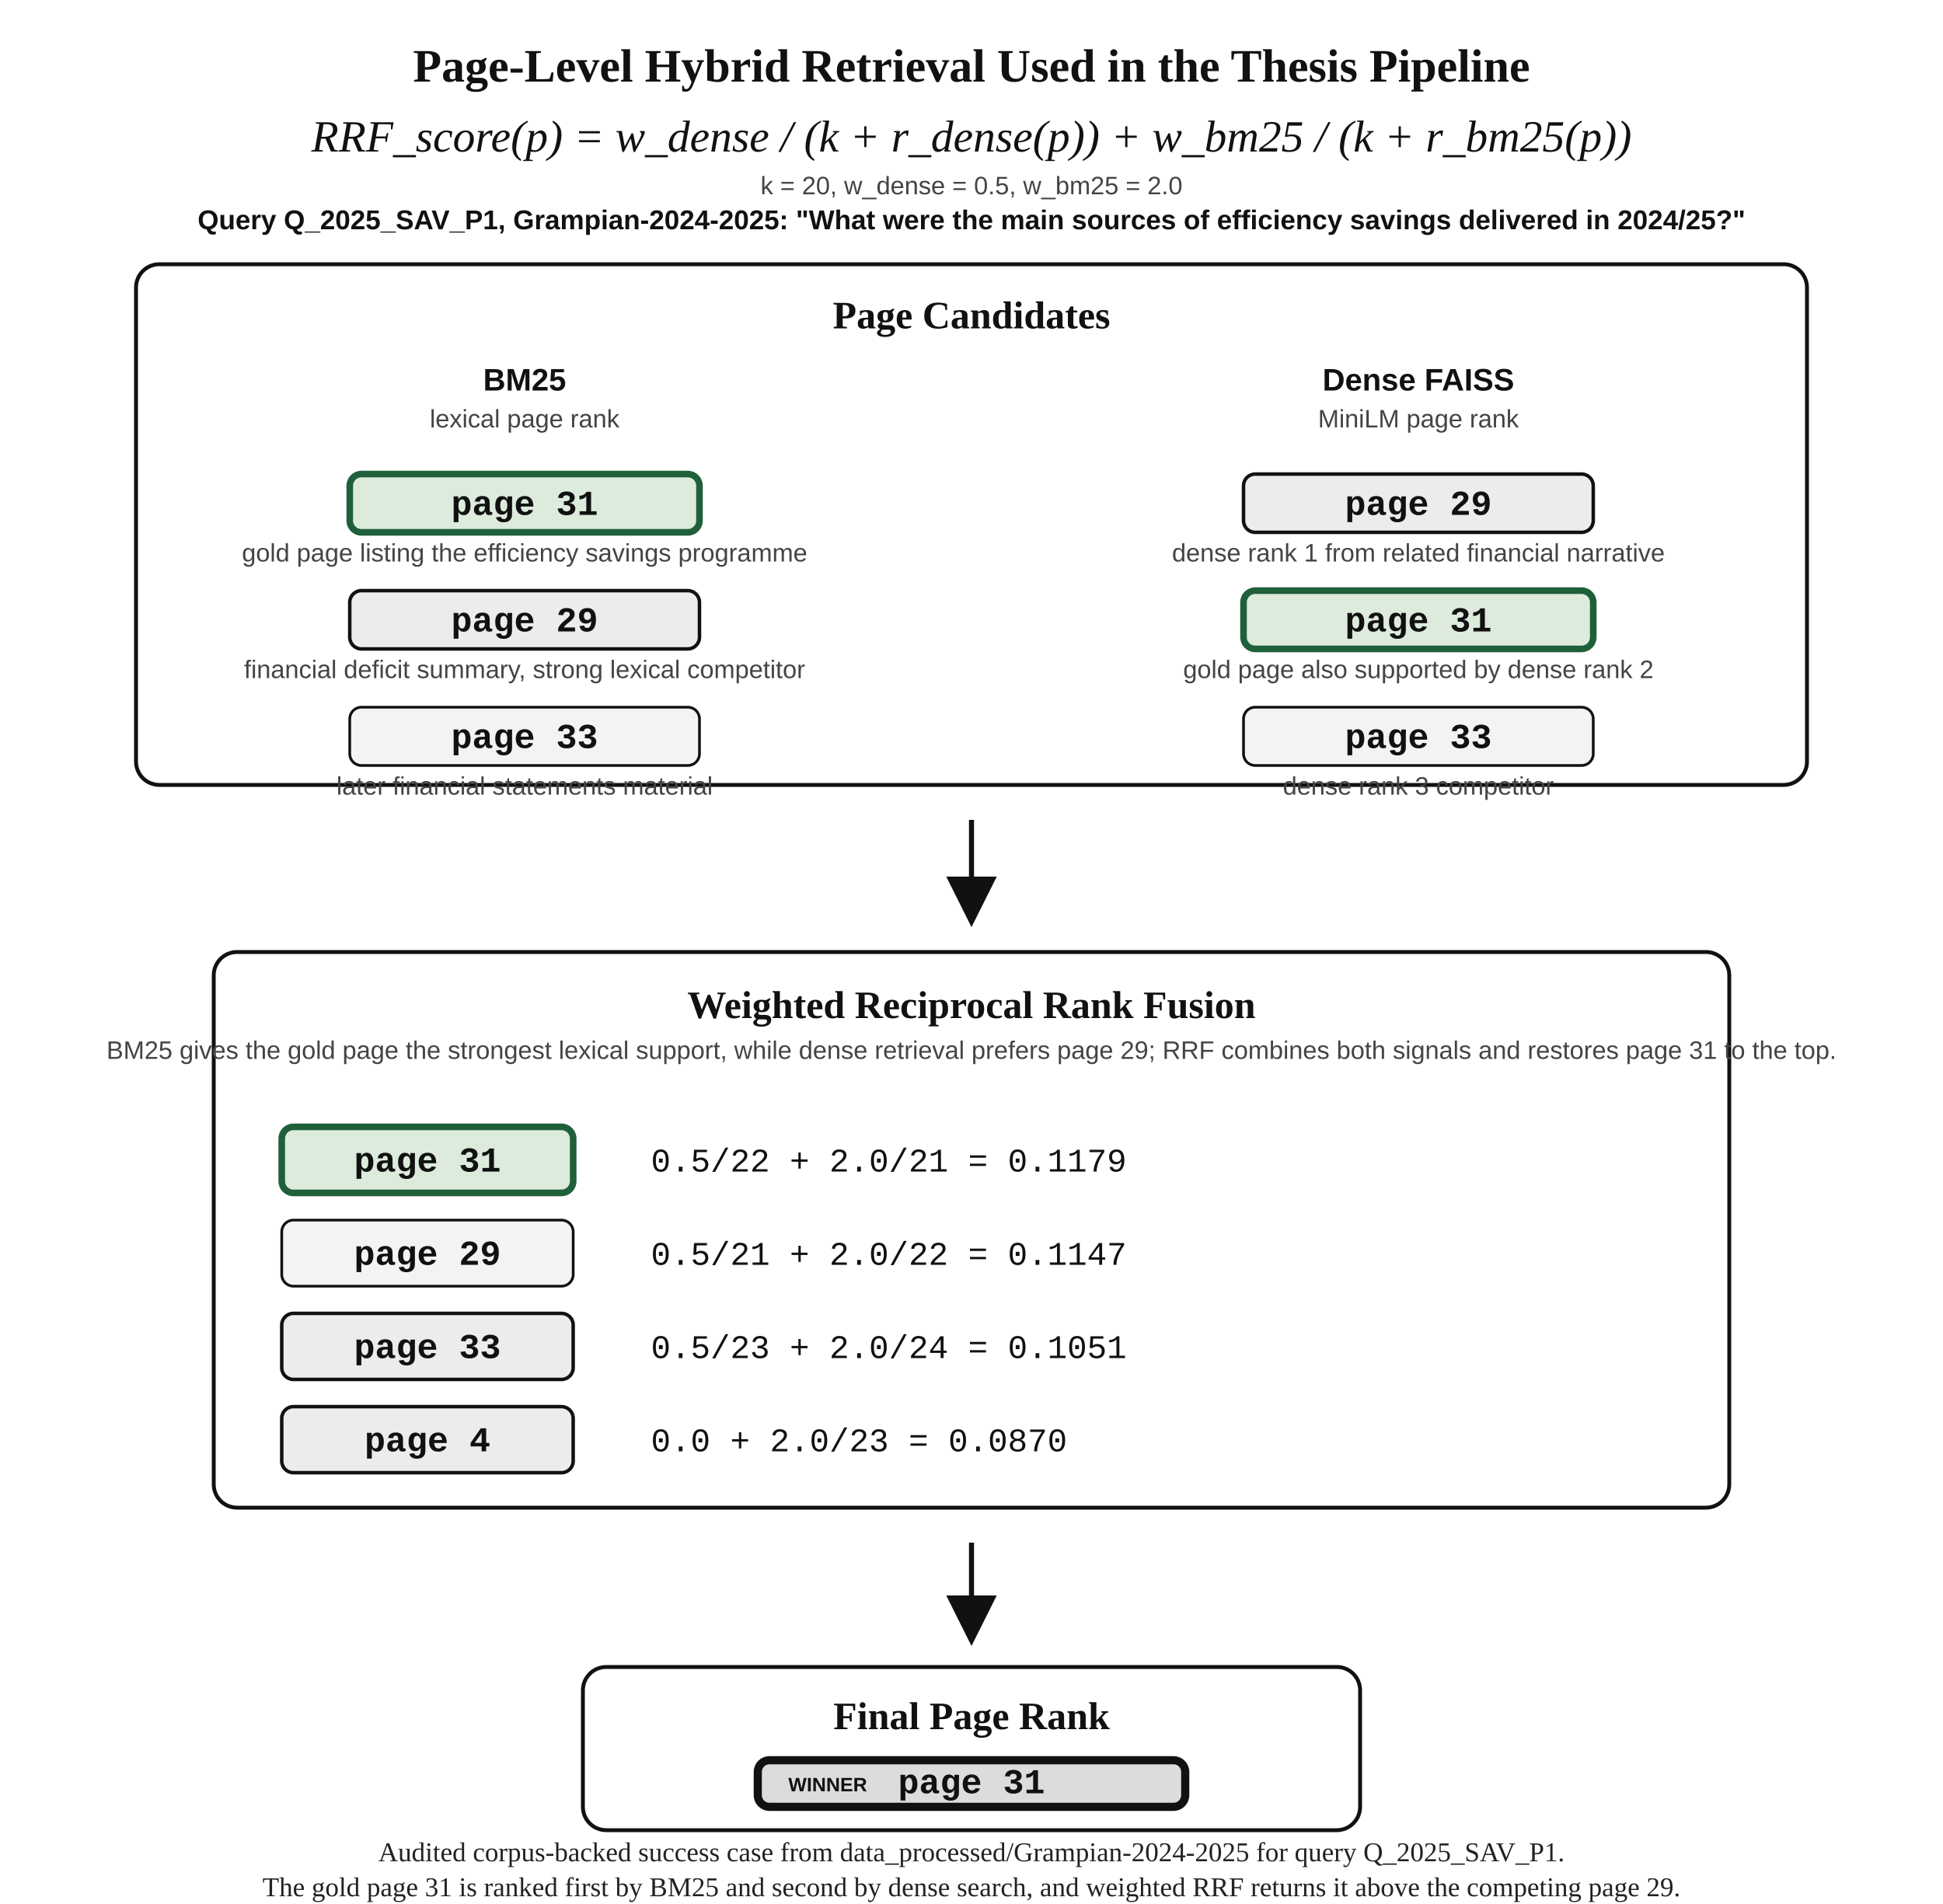
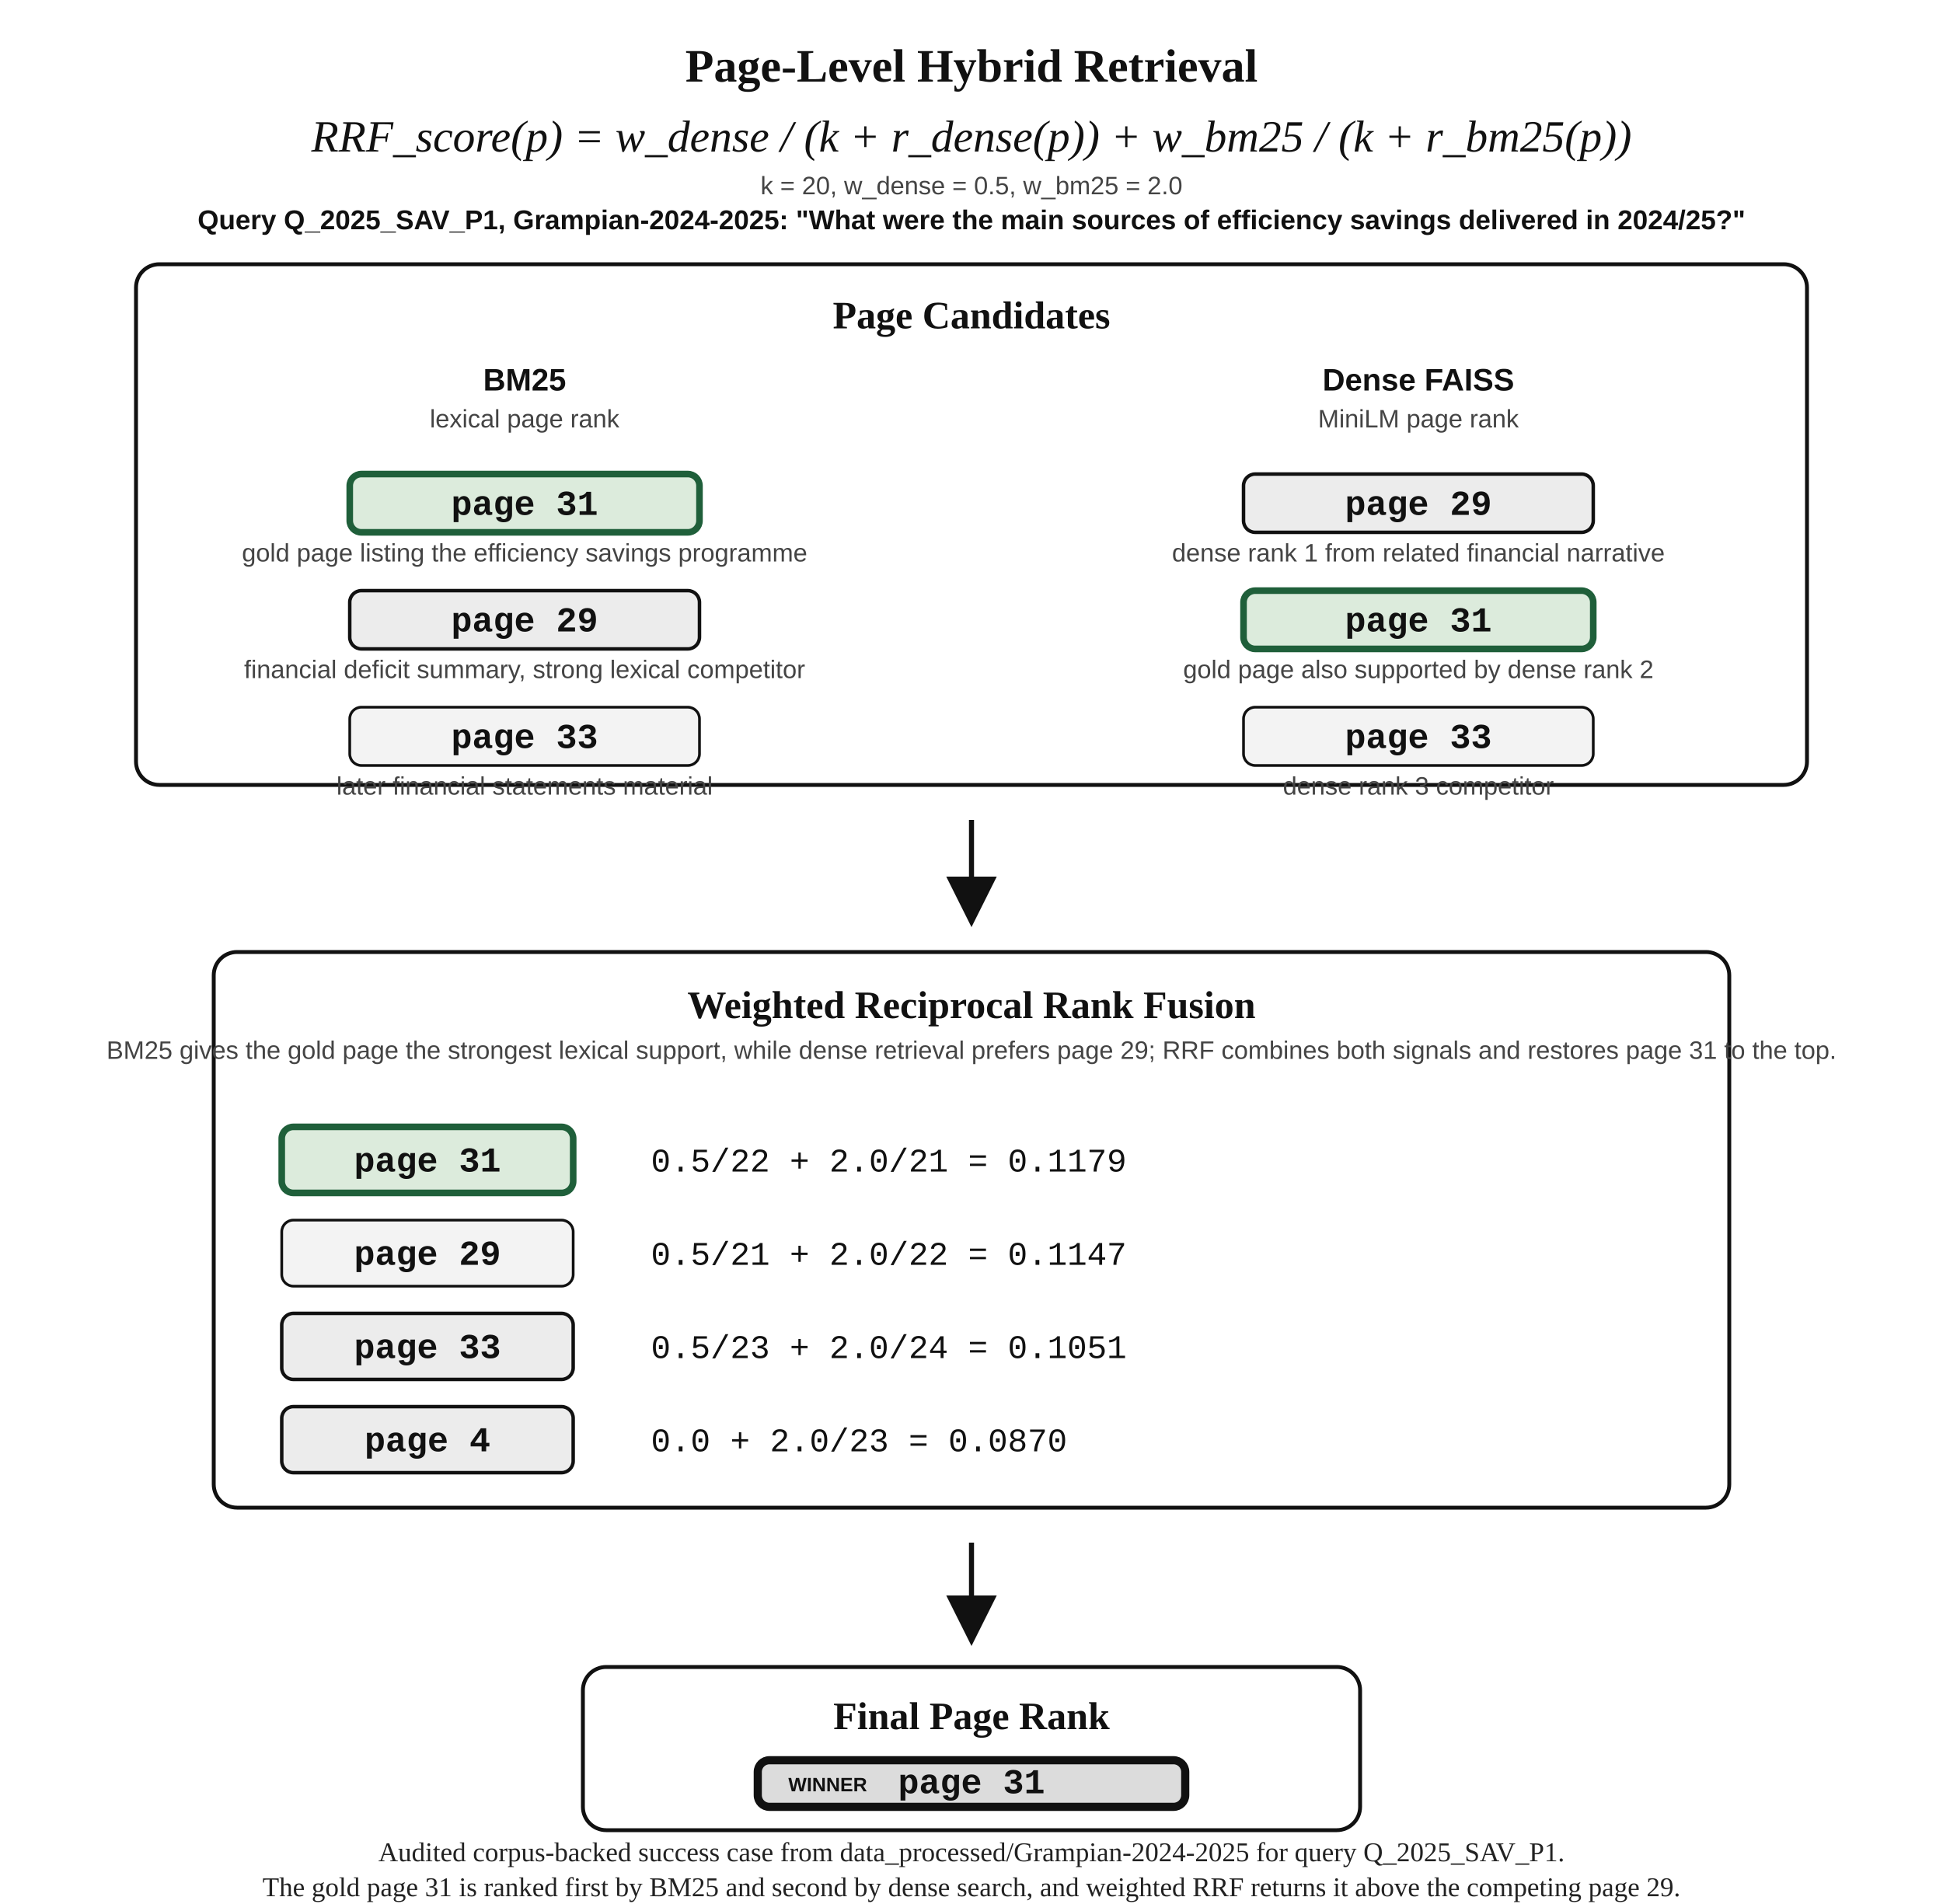
<svg xmlns="http://www.w3.org/2000/svg" width="1000" height="980" viewBox="0 0 1000 980" role="img" aria-labelledby="title desc">
  <defs>
    <marker id="arrow" markerWidth="10" markerHeight="10" refX="8" refY="5" orient="auto" markerUnits="strokeWidth">
      <path d="M0,0 L10,5 L0,10 z" fill="#111" />
    </marker>
    <style>
      .bg { fill: #fff; }
      .frame { fill: #fff; stroke: #111; stroke-width: 2; }
      .box { fill: #f3f3f3; stroke: #111; stroke-width: 1.4; rx: 6; ry: 6; }
      .highlight { fill: #ececec; stroke: #111; stroke-width: 1.8; rx: 6; ry: 6; }
      .correct { fill: #ededed; stroke: #111; stroke-width: 2.8; rx: 6; ry: 6; }
      .winner { fill: #dcdcdc; stroke: #111; stroke-width: 4.2; rx: 6; ry: 6; }
      .winner-tag { font: 700 10px Arial, Helvetica, sans-serif; fill: #111; }
      .goldpage { fill: #dcebdc; stroke: #1f5f3a; stroke-width: 3.4; rx: 6; ry: 6; }
      .title { font: 700 24px Georgia, "Times New Roman", serif; fill: #111; }
      .formula { font: italic 23px Georgia, "Times New Roman", serif; fill: #111; }
      .panelhead { font: 700 20px Georgia, "Times New Roman", serif; fill: #111; }
      .label { font: 700 16px Arial, Helvetica, sans-serif; fill: #111; }
      .small { font: 400 13px Arial, Helvetica, sans-serif; fill: #444; }
      .query { font: 700 14px Arial, Helvetica, sans-serif; fill: #111; }
      .mono { font: 700 18px "Courier New", Courier, monospace; fill: #111; }
      .score { font: 400 17px "Courier New", Courier, monospace; fill: #111; }
      .note { font: 400 15px Georgia, "Times New Roman", serif; fill: #222; }
      .caption { font: 400 14px Georgia, "Times New Roman", serif; fill: #222; }
      .arrow { stroke: #111; stroke-width: 2.6; fill: none; marker-end: url(#arrow); }
    </style>
  </defs>
  <rect class="bg" x="0" y="0" width="1000" height="980" />
-   <text class="title" x="500" y="42" text-anchor="middle">Page-Level Hybrid Retrieval Used in the Thesis Pipeline</text>
+   <text class="title" x="500" y="42" text-anchor="middle">Page-Level Hybrid Retrieval</text>
  <text class="formula" x="500" y="78" text-anchor="middle">RRF_score(p) = w_dense / (k + r_dense(p)) + w_bm25 / (k + r_bm25(p))</text>
  <text class="small" x="500" y="100" text-anchor="middle">k = 20, w_dense = 0.5, w_bm25 = 2.0</text>
  <text class="query" x="500" y="118" text-anchor="middle">Query Q_2025_SAV_P1, Grampian-2024-2025: "What were the main sources of efficiency savings delivered in 2024/25?"</text>
  <rect class="frame" x="70" y="136" width="860" height="268" rx="12" ry="12" />
  <text class="panelhead" x="500" y="169" text-anchor="middle">Page Candidates</text>
  <text class="label" x="270" y="201" text-anchor="middle">BM25</text>
  <text class="label" x="730" y="201" text-anchor="middle">Dense FAISS</text>
  <text class="small" x="270" y="220" text-anchor="middle">lexical page rank</text>
  <text class="small" x="730" y="220" text-anchor="middle">MiniLM page rank</text>
  <rect class="goldpage" x="180" y="244" width="180" height="30" />
  <text class="mono" x="270" y="265" text-anchor="middle">page 31</text>
  <text class="small" x="270" y="289" text-anchor="middle">gold page listing the efficiency savings programme</text>
  <rect class="highlight" x="180" y="304" width="180" height="30" />
  <text class="mono" x="270" y="325" text-anchor="middle">page 29</text>
  <text class="small" x="270" y="349" text-anchor="middle">financial deficit summary, strong lexical competitor</text>
  <rect class="box" x="180" y="364" width="180" height="30" />
  <text class="mono" x="270" y="385" text-anchor="middle">page 33</text>
  <text class="small" x="270" y="409" text-anchor="middle">later financial statements material</text>
  <rect class="highlight" x="640" y="244" width="180" height="30" />
  <text class="mono" x="730" y="265" text-anchor="middle">page 29</text>
  <text class="small" x="730" y="289" text-anchor="middle">dense rank 1 from related financial narrative</text>
  <rect class="goldpage" x="640" y="304" width="180" height="30" />
  <text class="mono" x="730" y="325" text-anchor="middle">page 31</text>
  <text class="small" x="730" y="349" text-anchor="middle">gold page also supported by dense rank 2</text>
  <rect class="box" x="640" y="364" width="180" height="30" />
  <text class="mono" x="730" y="385" text-anchor="middle">page 33</text>
  <text class="small" x="730" y="409" text-anchor="middle">dense rank 3 competitor</text>
  <path class="arrow" d="M 500 422 L 500 472" />
  <rect class="frame" x="110" y="490" width="780" height="286" rx="12" ry="12" />
  <text class="panelhead" x="500" y="524" text-anchor="middle">Weighted Reciprocal Rank Fusion</text>
  <text class="small" x="500" y="545" text-anchor="middle">BM25 gives the gold page the strongest lexical support, while dense retrieval prefers page 29; RRF combines both signals and restores page 31 to the top.</text>
  <rect class="goldpage" x="145" y="580" width="150" height="34" />
  <text class="mono" x="220" y="603" text-anchor="middle">page 31</text>
  <text class="score" x="335" y="603">0.5/22 + 2.0/21 = 0.1179</text>
  <rect class="box" x="145" y="628" width="150" height="34" />
  <text class="mono" x="220" y="651" text-anchor="middle">page 29</text>
  <text class="score" x="335" y="651">0.5/21 + 2.0/22 = 0.1147</text>
  <rect class="highlight" x="145" y="676" width="150" height="34" />
  <text class="mono" x="220" y="699" text-anchor="middle">page 33</text>
  <text class="score" x="335" y="699">0.5/23 + 2.0/24 = 0.1051</text>
  <rect class="highlight" x="145" y="724" width="150" height="34" />
  <text class="mono" x="220" y="747" text-anchor="middle">page 4</text>
  <text class="score" x="335" y="747">0.0 + 2.0/23 = 0.0870</text>
  <path class="arrow" d="M 500 794 L 500 842" />
  <rect class="frame" x="300" y="858" width="400" height="84" rx="12" ry="12" />
  <text class="panelhead" x="500" y="890" text-anchor="middle">Final Page Rank</text>
  <rect class="winner" x="390" y="906" width="220" height="24" />
  <text class="winner-tag" x="426" y="922" text-anchor="middle">WINNER</text>
  <text class="mono" x="500" y="923" text-anchor="middle">page 31</text>
  <text class="caption" x="500" y="958" text-anchor="middle">Audited corpus-backed success case from data_processed/Grampian-2024-2025 for query Q_2025_SAV_P1.</text>
  <text class="caption" x="500" y="976" text-anchor="middle">The gold page 31 is ranked first by BM25 and second by dense search, and weighted RRF returns it above the competing page 29.</text>
</svg>
